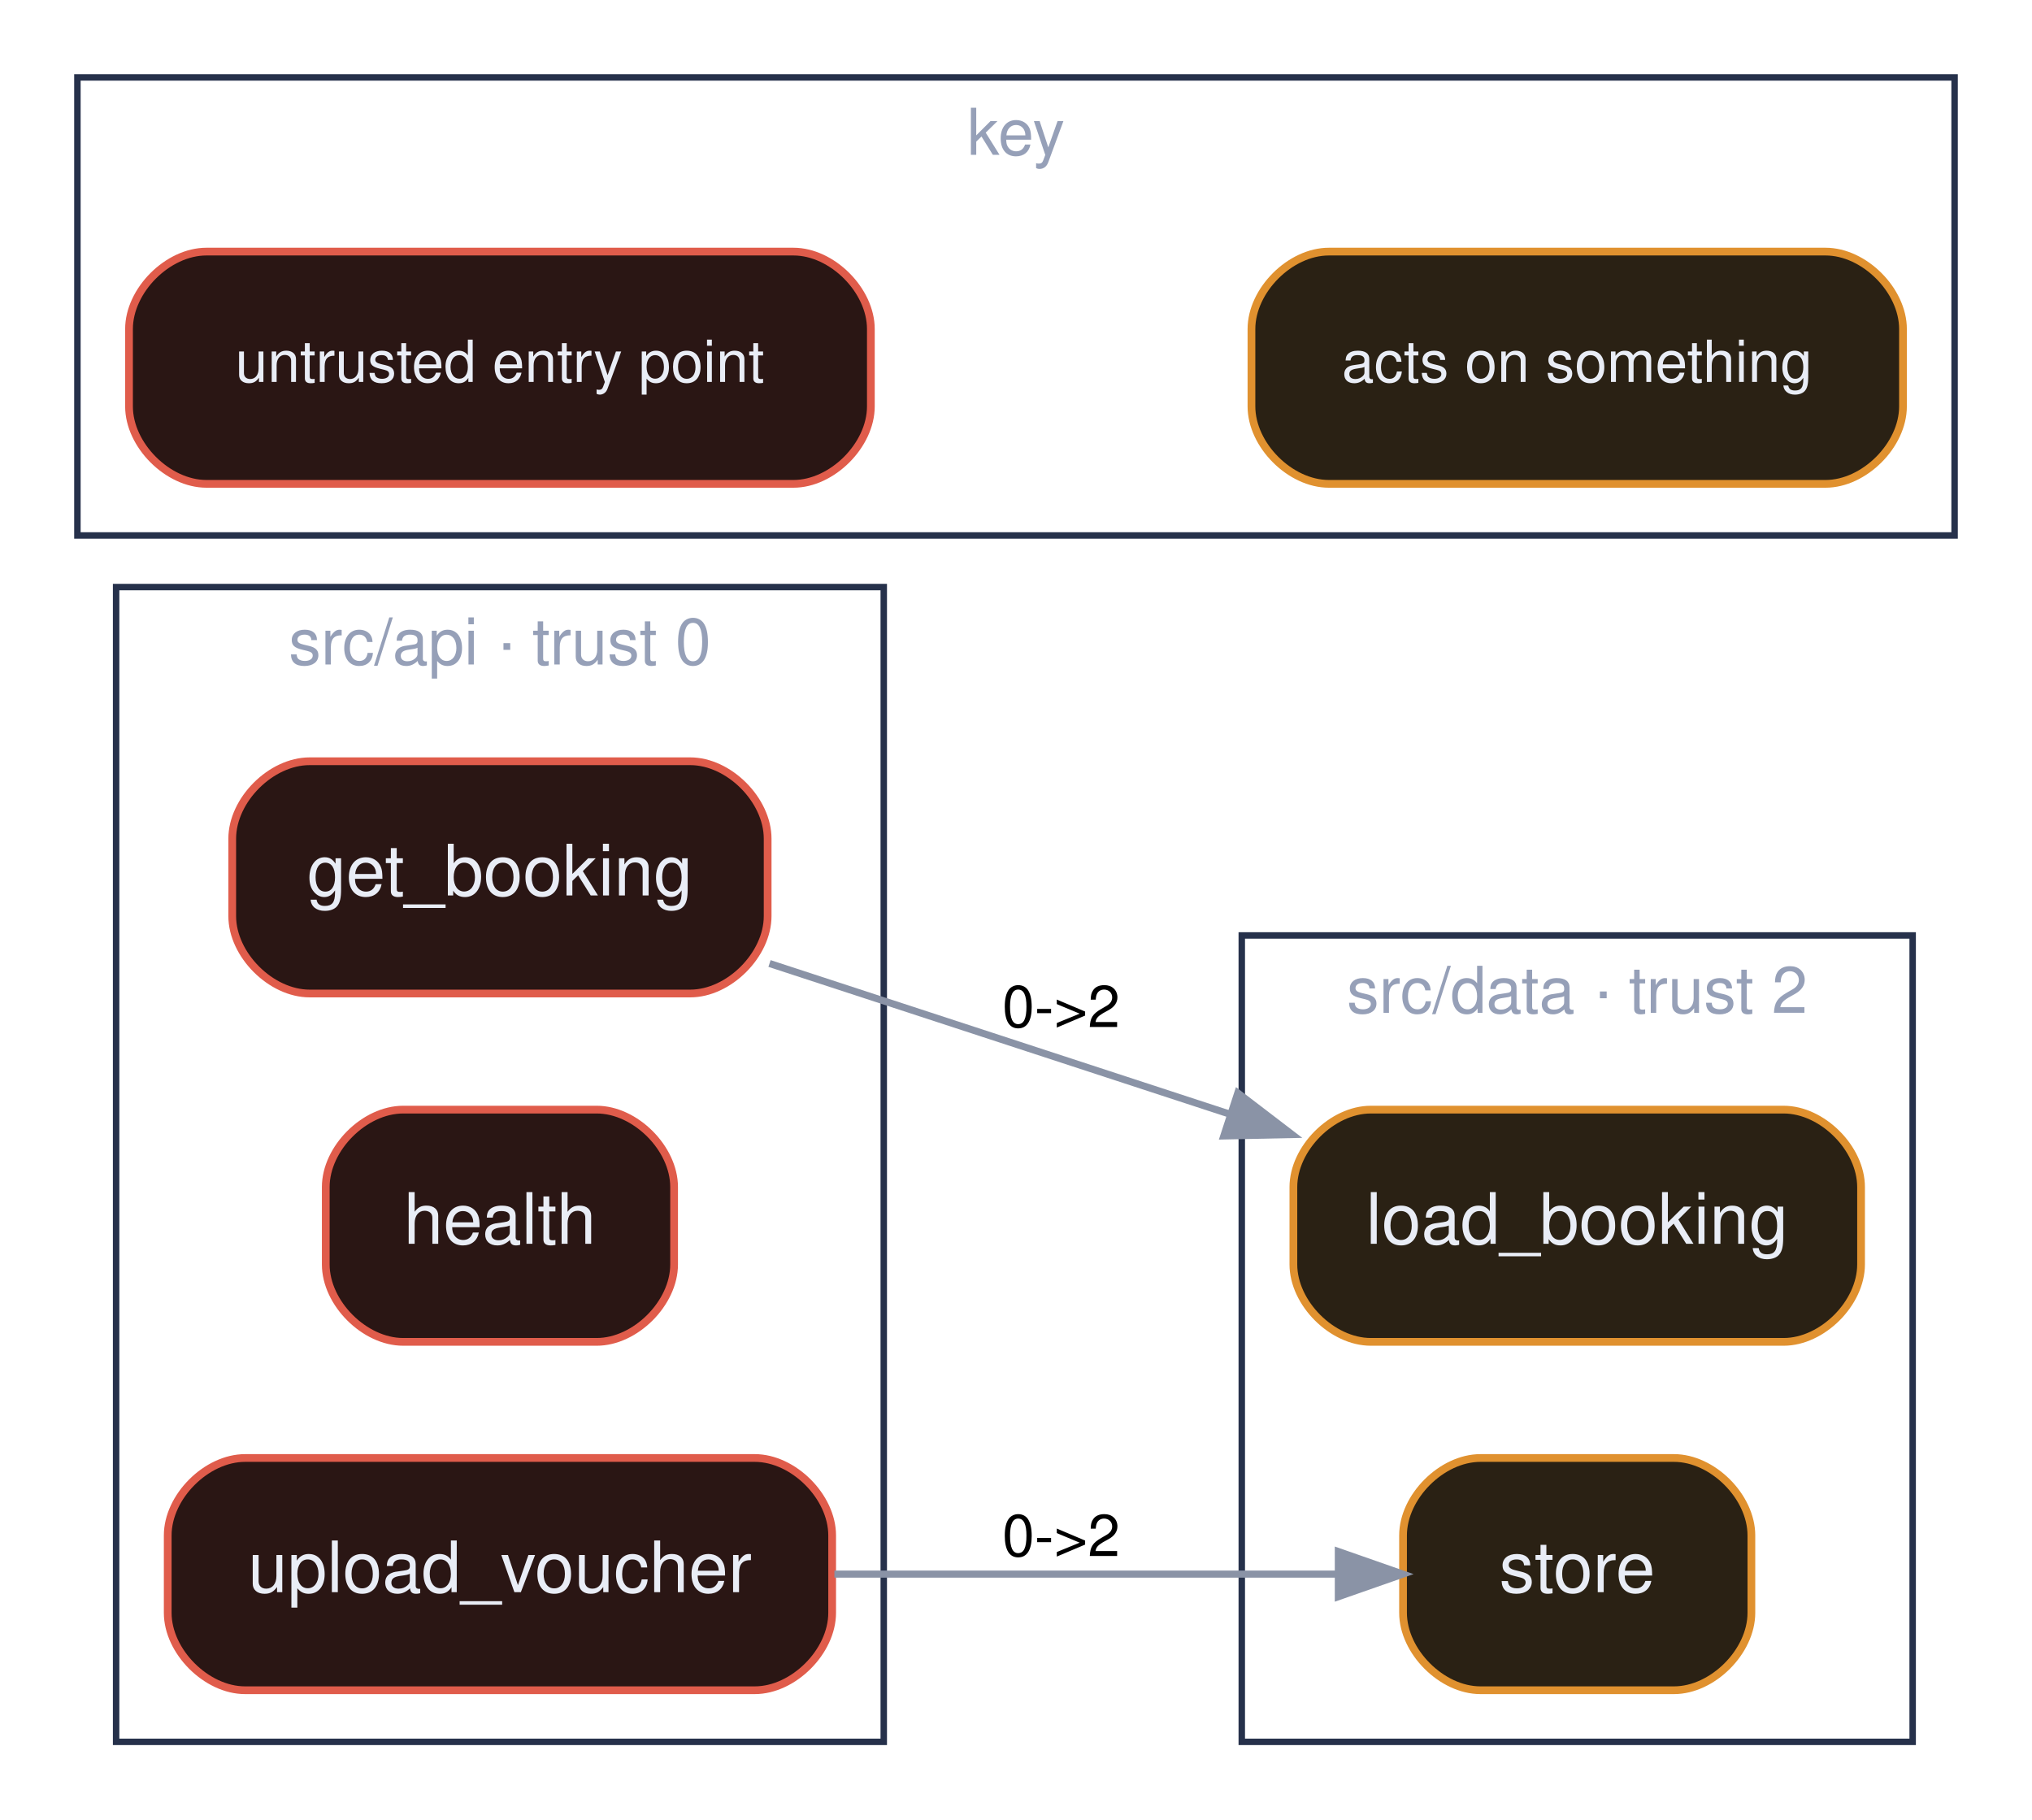
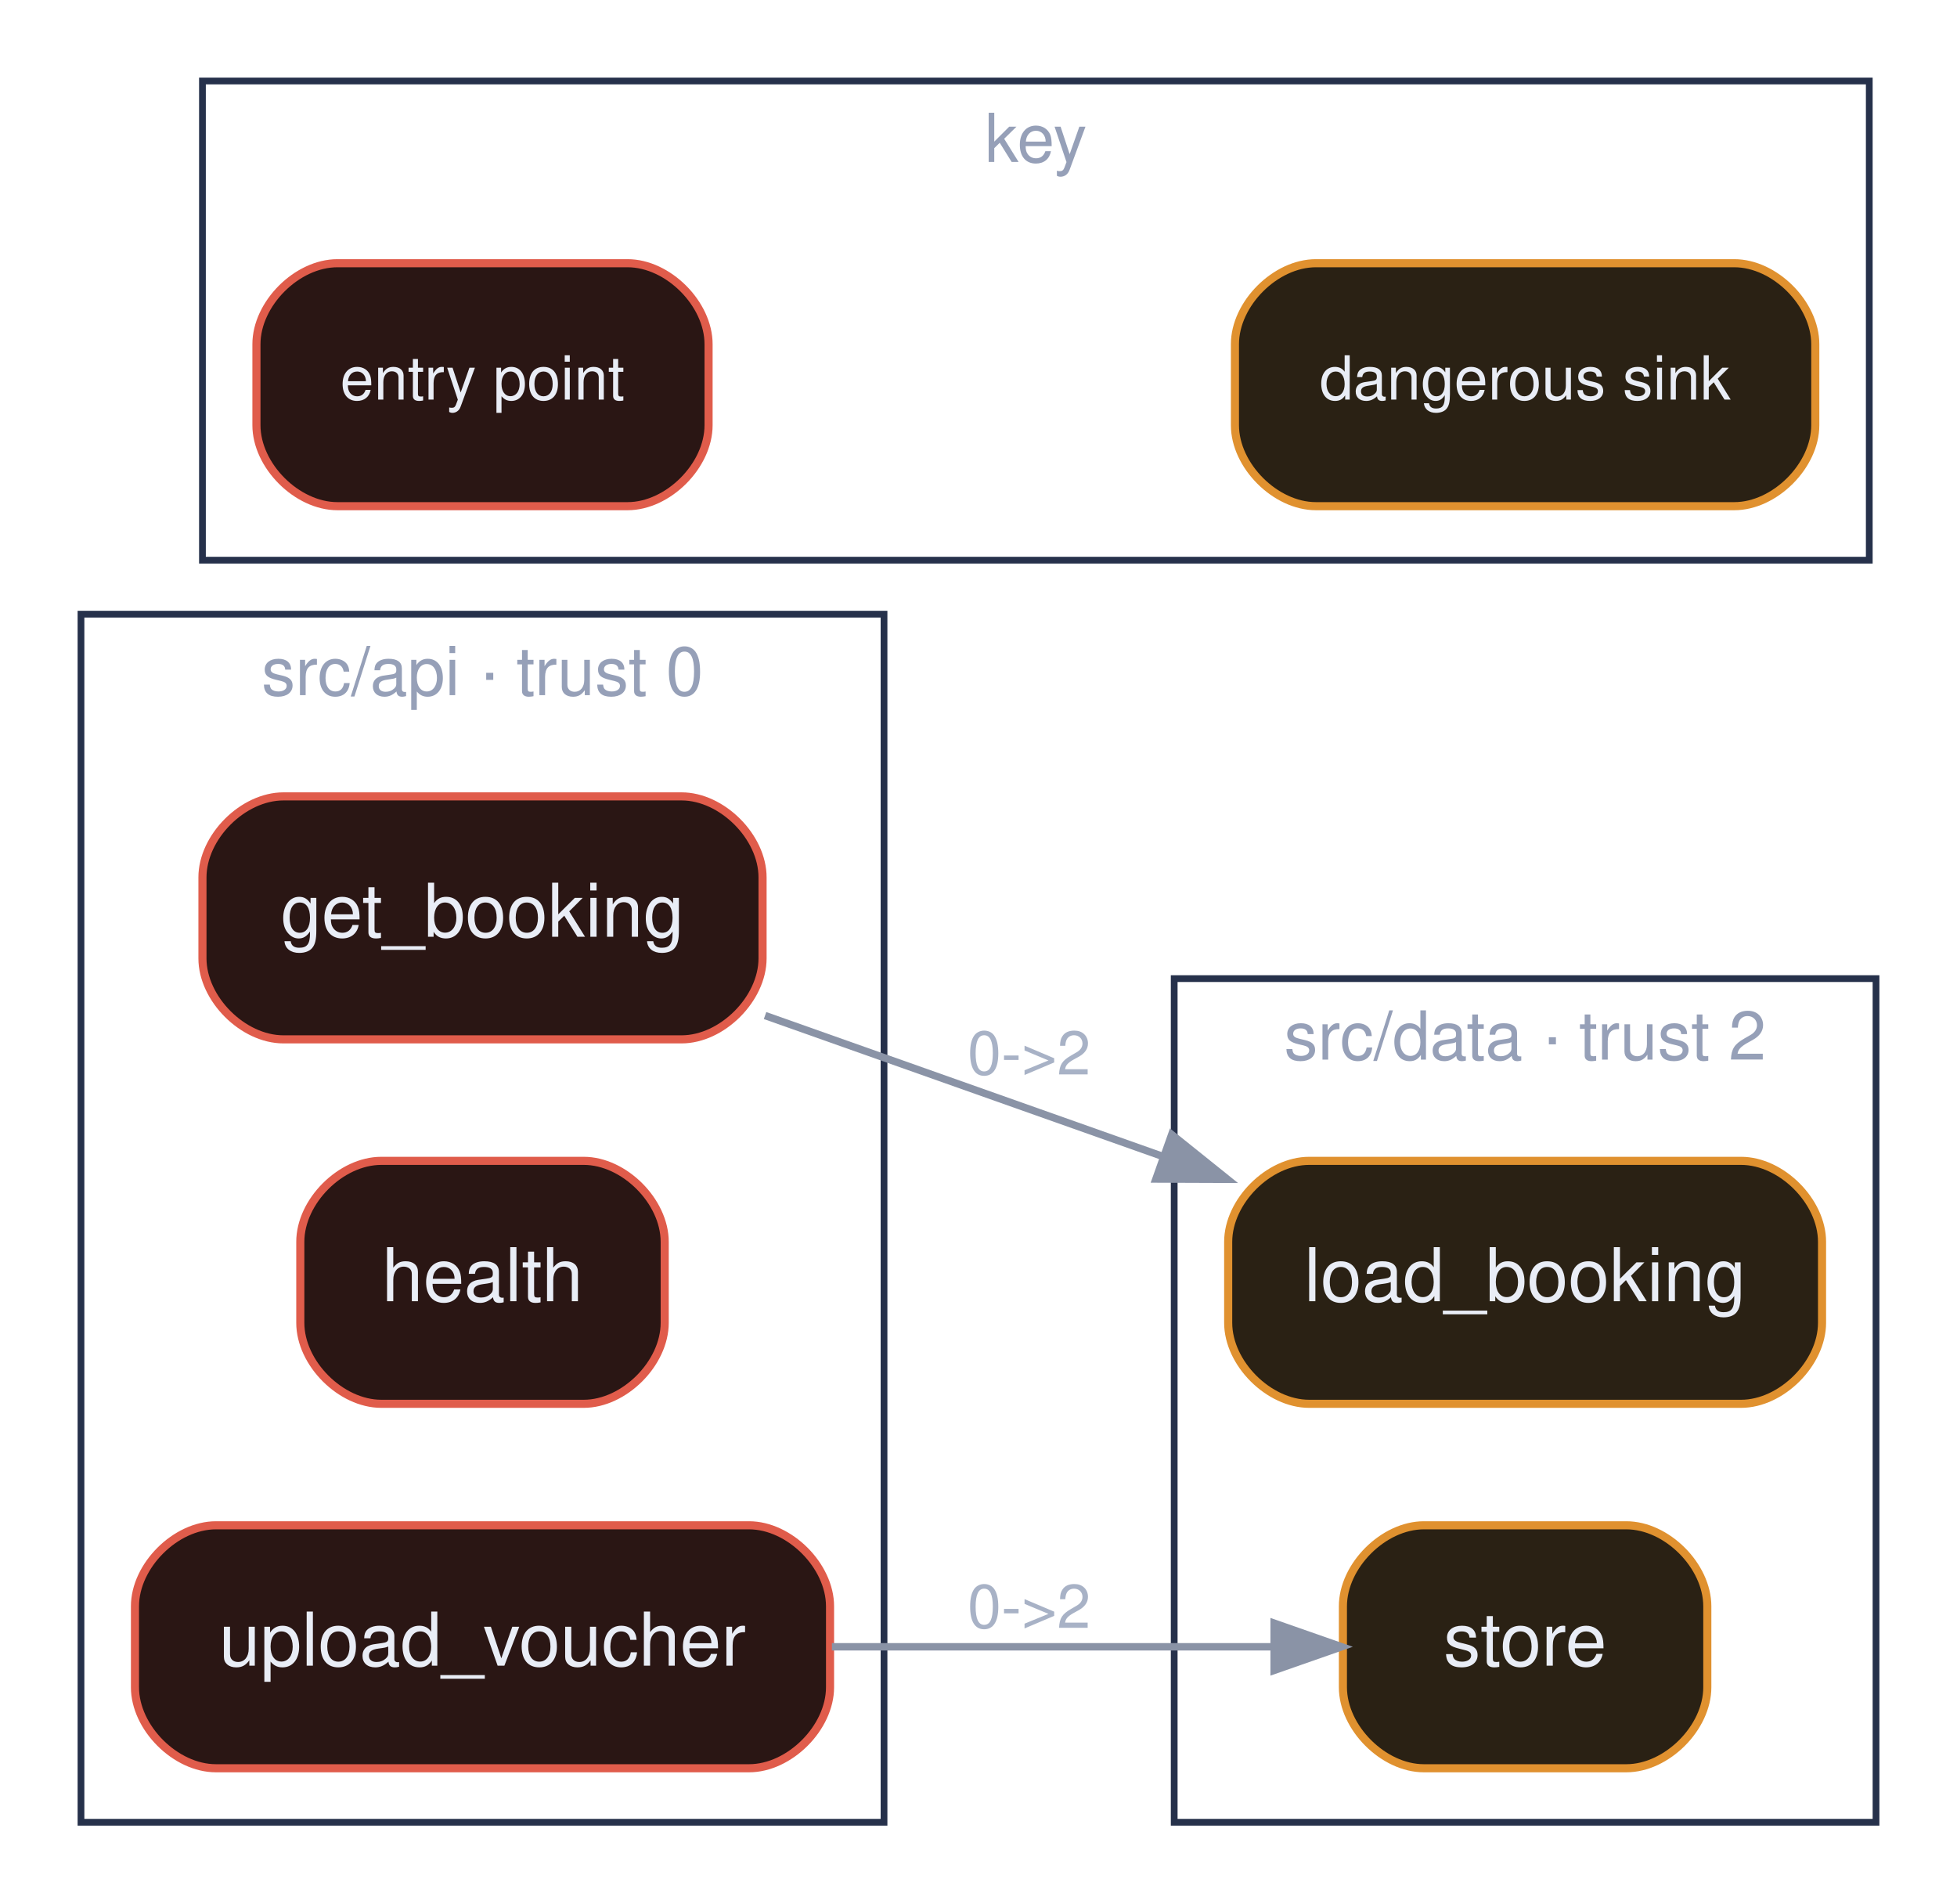
- <svg xmlns="http://www.w3.org/2000/svg" width="315pt" height="282pt" viewBox="0.00 0.00 315.00 282.00">
+ <svg xmlns="http://www.w3.org/2000/svg" width="290pt" height="282pt" viewBox="0.00 0.00 290.00 282.00">
  <g id="graph0" class="graph" transform="scale(1 1) rotate(0) translate(4 278)">
    <g id="clust1" class="cluster">
-       <polygon fill="transparent" stroke="#26314b" points="14,-8 14,-187 133,-187 133,-8 14,-8" />
-       <text text-anchor="middle" x="73.5" y="-175" font-family="Helvetica,sans-Serif" font-size="10.00" fill="#96a0b8">src/api · trust 0</text>
+       <polygon fill="transparent" stroke="#26314b" points="8,-8 8,-187 127,-187 127,-8 8,-8" />
+       <text text-anchor="middle" x="67.5" y="-175" font-family="Helvetica,sans-Serif" font-size="10.00" fill="#96a0b8">src/api · trust 0</text>
    </g>
    <g id="clust2" class="cluster">
-       <polygon fill="transparent" stroke="#26314b" points="188.5,-8 188.5,-133 292.5,-133 292.5,-8 188.5,-8" />
-       <text text-anchor="middle" x="240.5" y="-121" font-family="Helvetica,sans-Serif" font-size="10.00" fill="#96a0b8">src/data · trust 2</text>
+       <polygon fill="transparent" stroke="#26314b" points="170,-8 170,-133 274,-133 274,-8 170,-8" />
+       <text text-anchor="middle" x="222" y="-121" font-family="Helvetica,sans-Serif" font-size="10.00" fill="#96a0b8">src/data · trust 2</text>
    </g>
    <g id="clust3" class="cluster">
-       <polygon fill="transparent" stroke="#26314b" points="8,-195 8,-266 299,-266 299,-195 8,-195" />
-       <text text-anchor="middle" x="153.5" y="-254" font-family="Helvetica,sans-Serif" font-size="10.00" fill="#96a0b8">key</text>
+       <polygon fill="transparent" stroke="#26314b" points="26,-195 26,-266 273,-266 273,-195 26,-195" />
+       <text text-anchor="middle" x="149.5" y="-254" font-family="Helvetica,sans-Serif" font-size="10.00" fill="#96a0b8">key</text>
    </g>
    <g id="node1" class="node">
-       <path fill="#2a1614" stroke="#e05c4b" stroke-width="1.2" d="M103,-160C103,-160 44,-160 44,-160 38,-160 32,-154 32,-148 32,-148 32,-136 32,-136 32,-130 38,-124 44,-124 44,-124 103,-124 103,-124 109,-124 115,-130 115,-136 115,-136 115,-148 115,-148 115,-154 109,-160 103,-160" />
-       <text text-anchor="middle" x="73.5" y="-139.2" font-family="Helvetica,sans-Serif" font-size="11.00" fill="#e9edf6">get_booking</text>
+       <path fill="#2a1614" stroke="#e05c4b" stroke-width="1.2" d="M97,-160C97,-160 38,-160 38,-160 32,-160 26,-154 26,-148 26,-148 26,-136 26,-136 26,-130 32,-124 38,-124 38,-124 97,-124 97,-124 103,-124 109,-130 109,-136 109,-136 109,-148 109,-148 109,-154 103,-160 97,-160" />
+       <text text-anchor="middle" x="67.5" y="-139.2" font-family="Helvetica,sans-Serif" font-size="11.00" fill="#e9edf6">get_booking</text>
    </g>
    <g id="node3" class="node">
-       <path fill="#2a2114" stroke="#e0912f" stroke-width="1.2" d="M272.5,-106C272.5,-106 208.5,-106 208.5,-106 202.5,-106 196.5,-100 196.5,-94 196.5,-94 196.5,-82 196.5,-82 196.5,-76 202.5,-70 208.5,-70 208.5,-70 272.5,-70 272.5,-70 278.5,-70 284.5,-76 284.5,-82 284.5,-82 284.5,-94 284.5,-94 284.5,-100 278.5,-106 272.5,-106" />
-       <text text-anchor="middle" x="240.5" y="-85.2" font-family="Helvetica,sans-Serif" font-size="11.00" fill="#e9edf6">load_booking</text>
+       <path fill="#2a2114" stroke="#e0912f" stroke-width="1.2" d="M254,-106C254,-106 190,-106 190,-106 184,-106 178,-100 178,-94 178,-94 178,-82 178,-82 178,-76 184,-70 190,-70 190,-70 254,-70 254,-70 260,-70 266,-76 266,-82 266,-82 266,-94 266,-94 266,-100 260,-106 254,-106" />
+       <text text-anchor="middle" x="222" y="-85.2" font-family="Helvetica,sans-Serif" font-size="11.00" fill="#e9edf6">load_booking</text>
    </g>
    <g id="edge1" class="edge">
-       <path fill="none" stroke="#8a93a6" stroke-width="1.1" d="M115.29,-128.65C136.83,-121.6 163.52,-112.86 186.64,-105.3" />
-       <polygon fill="#8a93a6" stroke="#8a93a6" stroke-width="1.1" points="187.88,-108.58 196.3,-102.14 185.71,-101.92 187.88,-108.58" />
-       <text text-anchor="middle" x="160.5" y="-118.8" font-family="Helvetica,sans-Serif" font-size="9.00">0-&gt;2</text>
+       <path fill="none" stroke="#8a93a6" stroke-width="1.1" d="M109.37,-127.53C127.48,-121.11 149.02,-113.49 168.32,-106.65" />
+       <polygon fill="#8a93a6" stroke="#8a93a6" stroke-width="1.1" points="169.63,-109.9 177.89,-103.27 167.29,-103.31 169.63,-109.9" />
+       <text text-anchor="middle" x="148.5" y="-118.8" font-family="Helvetica,sans-Serif" font-size="9.00" fill="#a8b2c6">0-&gt;2</text>
    </g>
    <g id="node2" class="node">
-       <path fill="#2a1614" stroke="#e05c4b" stroke-width="1.2" d="M88.5,-106C88.5,-106 58.5,-106 58.5,-106 52.5,-106 46.5,-100 46.5,-94 46.5,-94 46.5,-82 46.5,-82 46.5,-76 52.5,-70 58.5,-70 58.5,-70 88.5,-70 88.5,-70 94.5,-70 100.5,-76 100.5,-82 100.5,-82 100.5,-94 100.5,-94 100.5,-100 94.5,-106 88.5,-106" />
-       <text text-anchor="middle" x="73.5" y="-85.2" font-family="Helvetica,sans-Serif" font-size="11.00" fill="#e9edf6">health</text>
+       <path fill="#2a1614" stroke="#e05c4b" stroke-width="1.2" d="M82.5,-106C82.5,-106 52.5,-106 52.5,-106 46.5,-106 40.5,-100 40.5,-94 40.5,-94 40.5,-82 40.5,-82 40.5,-76 46.5,-70 52.5,-70 52.5,-70 82.5,-70 82.5,-70 88.5,-70 94.5,-76 94.5,-82 94.5,-82 94.5,-94 94.5,-94 94.5,-100 88.5,-106 82.5,-106" />
+       <text text-anchor="middle" x="67.5" y="-85.2" font-family="Helvetica,sans-Serif" font-size="11.00" fill="#e9edf6">health</text>
    </g>
    <g id="node4" class="node">
-       <path fill="#2a2114" stroke="#e0912f" stroke-width="1.2" d="M255.5,-52C255.5,-52 225.5,-52 225.5,-52 219.5,-52 213.5,-46 213.5,-40 213.5,-40 213.5,-28 213.5,-28 213.5,-22 219.5,-16 225.5,-16 225.5,-16 255.5,-16 255.5,-16 261.5,-16 267.5,-22 267.5,-28 267.5,-28 267.5,-40 267.5,-40 267.5,-46 261.5,-52 255.5,-52" />
-       <text text-anchor="middle" x="240.5" y="-31.2" font-family="Helvetica,sans-Serif" font-size="11.00" fill="#e9edf6">store</text>
+       <path fill="#2a2114" stroke="#e0912f" stroke-width="1.2" d="M237,-52C237,-52 207,-52 207,-52 201,-52 195,-46 195,-40 195,-40 195,-28 195,-28 195,-22 201,-16 207,-16 207,-16 237,-16 237,-16 243,-16 249,-22 249,-28 249,-28 249,-40 249,-40 249,-46 243,-52 237,-52" />
+       <text text-anchor="middle" x="222" y="-31.2" font-family="Helvetica,sans-Serif" font-size="11.00" fill="#e9edf6">store</text>
    </g>
    <g id="node5" class="node">
-       <path fill="#2a1614" stroke="#e05c4b" stroke-width="1.2" d="M113,-52C113,-52 34,-52 34,-52 28,-52 22,-46 22,-40 22,-40 22,-28 22,-28 22,-22 28,-16 34,-16 34,-16 113,-16 113,-16 119,-16 125,-22 125,-28 125,-28 125,-40 125,-40 125,-46 119,-52 113,-52" />
-       <text text-anchor="middle" x="73.5" y="-31.2" font-family="Helvetica,sans-Serif" font-size="11.00" fill="#e9edf6">upload_voucher</text>
+       <path fill="#2a1614" stroke="#e05c4b" stroke-width="1.2" d="M107,-52C107,-52 28,-52 28,-52 22,-52 16,-46 16,-40 16,-40 16,-28 16,-28 16,-22 22,-16 28,-16 28,-16 107,-16 107,-16 113,-16 119,-22 119,-28 119,-28 119,-40 119,-40 119,-46 113,-52 107,-52" />
+       <text text-anchor="middle" x="67.5" y="-31.2" font-family="Helvetica,sans-Serif" font-size="11.00" fill="#e9edf6">upload_voucher</text>
    </g>
    <g id="edge2" class="edge">
-       <path fill="none" stroke="#8a93a6" stroke-width="1.1" d="M125.35,-34C150.53,-34 180.34,-34 203.18,-34" />
-       <polygon fill="#8a93a6" stroke="#8a93a6" stroke-width="1.1" points="203.47,-37.5 213.47,-34 203.47,-30.5 203.47,-37.5" />
-       <text text-anchor="middle" x="160.5" y="-36.8" font-family="Helvetica,sans-Serif" font-size="9.00">0-&gt;2</text>
+       <path fill="none" stroke="#8a93a6" stroke-width="1.1" d="M119.28,-34C140.73,-34 165.21,-34 184.78,-34" />
+       <polygon fill="#8a93a6" stroke="#8a93a6" stroke-width="1.1" points="184.81,-37.5 194.81,-34 184.81,-30.5 184.81,-37.5" />
+       <text text-anchor="middle" x="148.5" y="-36.8" font-family="Helvetica,sans-Serif" font-size="9.00" fill="#a8b2c6">0-&gt;2</text>
    </g>
    <g id="node6" class="node">
-       <path fill="#2a1614" stroke="#e05c4b" stroke-width="1.2" d="M119,-239C119,-239 28,-239 28,-239 22,-239 16,-233 16,-227 16,-227 16,-215 16,-215 16,-209 22,-203 28,-203 28,-203 119,-203 119,-203 125,-203 131,-209 131,-215 131,-215 131,-227 131,-227 131,-233 125,-239 119,-239" />
-       <text text-anchor="middle" x="73.5" y="-218.8" font-family="Helvetica,sans-Serif" font-size="9.00" fill="#e9edf6">untrusted entry point</text>
+       <path fill="#2a1614" stroke="#e05c4b" stroke-width="1.2" d="M89,-239C89,-239 46,-239 46,-239 40,-239 34,-233 34,-227 34,-227 34,-215 34,-215 34,-209 40,-203 46,-203 46,-203 89,-203 89,-203 95,-203 101,-209 101,-215 101,-215 101,-227 101,-227 101,-233 95,-239 89,-239" />
+       <text text-anchor="middle" x="67.5" y="-218.8" font-family="Helvetica,sans-Serif" font-size="9.00" fill="#e9edf6">entry point</text>
    </g>
    <g id="node7" class="node">
-       <path fill="#2a2114" stroke="#e0912f" stroke-width="1.2" d="M279,-239C279,-239 202,-239 202,-239 196,-239 190,-233 190,-227 190,-227 190,-215 190,-215 190,-209 196,-203 202,-203 202,-203 279,-203 279,-203 285,-203 291,-209 291,-215 291,-215 291,-227 291,-227 291,-233 285,-239 279,-239" />
-       <text text-anchor="middle" x="240.5" y="-218.8" font-family="Helvetica,sans-Serif" font-size="9.00" fill="#e9edf6">acts on something</text>
+       <path fill="#2a2114" stroke="#e0912f" stroke-width="1.2" d="M253,-239C253,-239 191,-239 191,-239 185,-239 179,-233 179,-227 179,-227 179,-215 179,-215 179,-209 185,-203 191,-203 191,-203 253,-203 253,-203 259,-203 265,-209 265,-215 265,-215 265,-227 265,-227 265,-233 259,-239 253,-239" />
+       <text text-anchor="middle" x="222" y="-218.8" font-family="Helvetica,sans-Serif" font-size="9.00" fill="#e9edf6">dangerous sink</text>
    </g>
  </g>
</svg>
